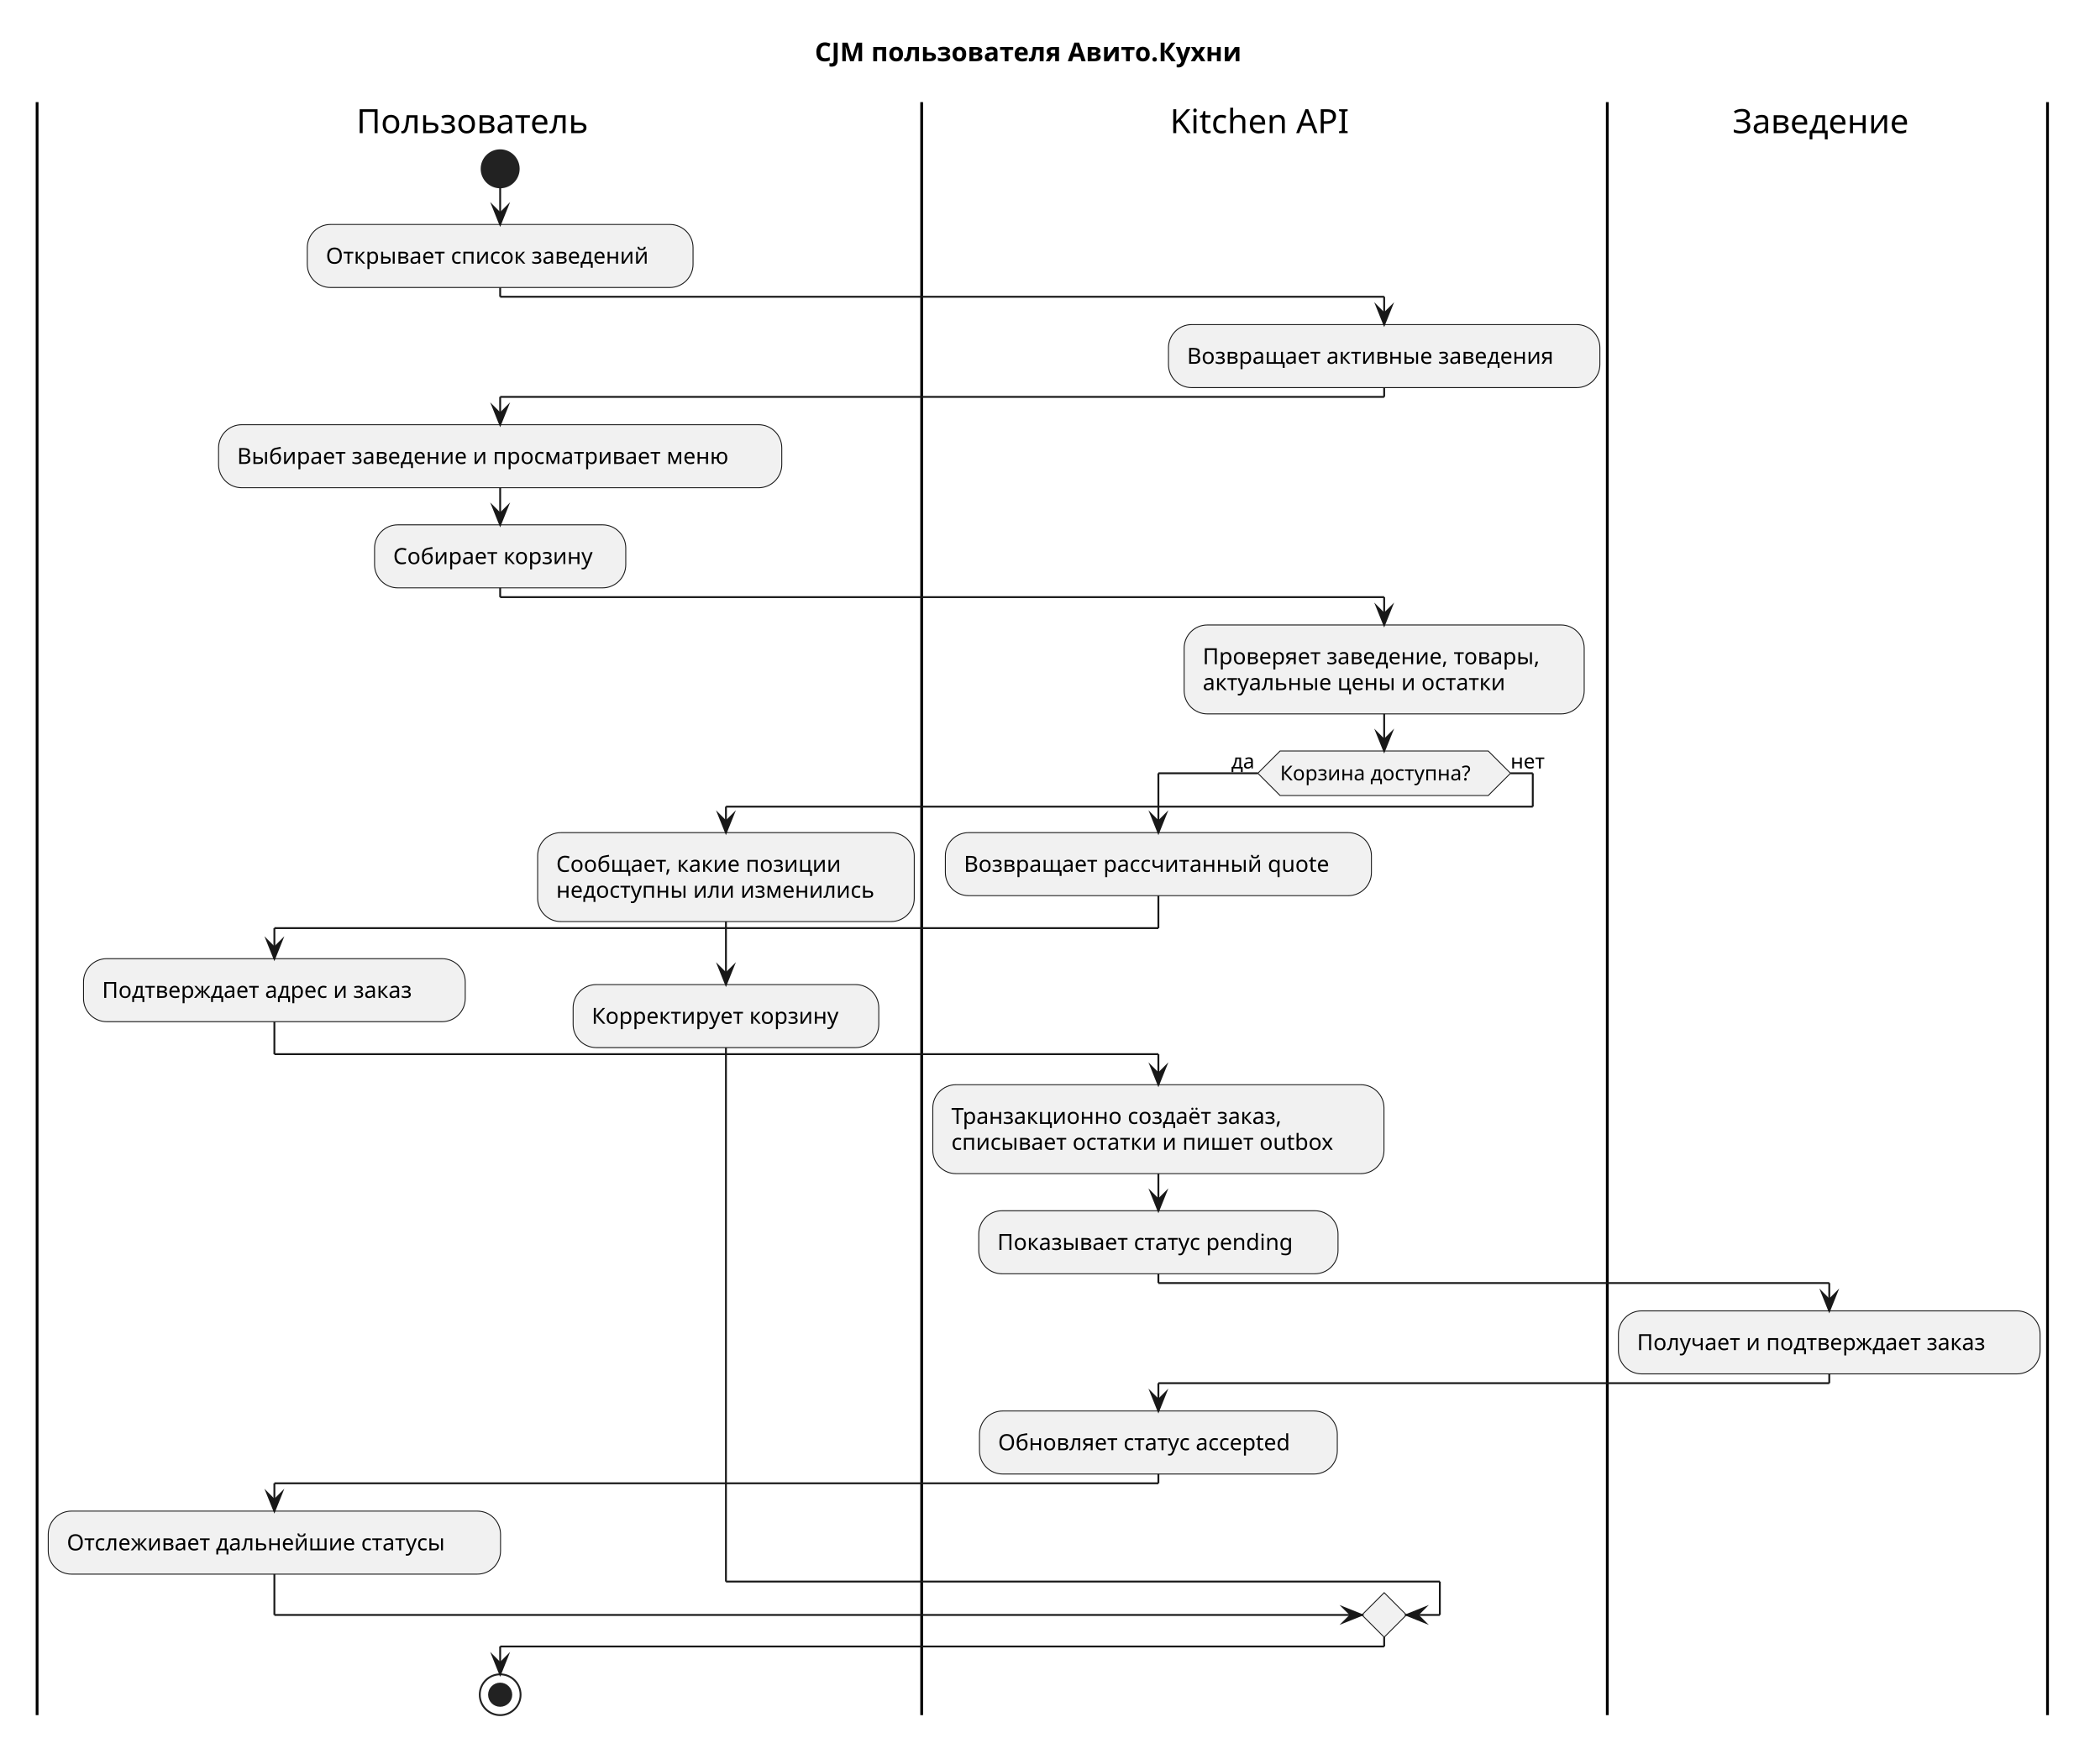
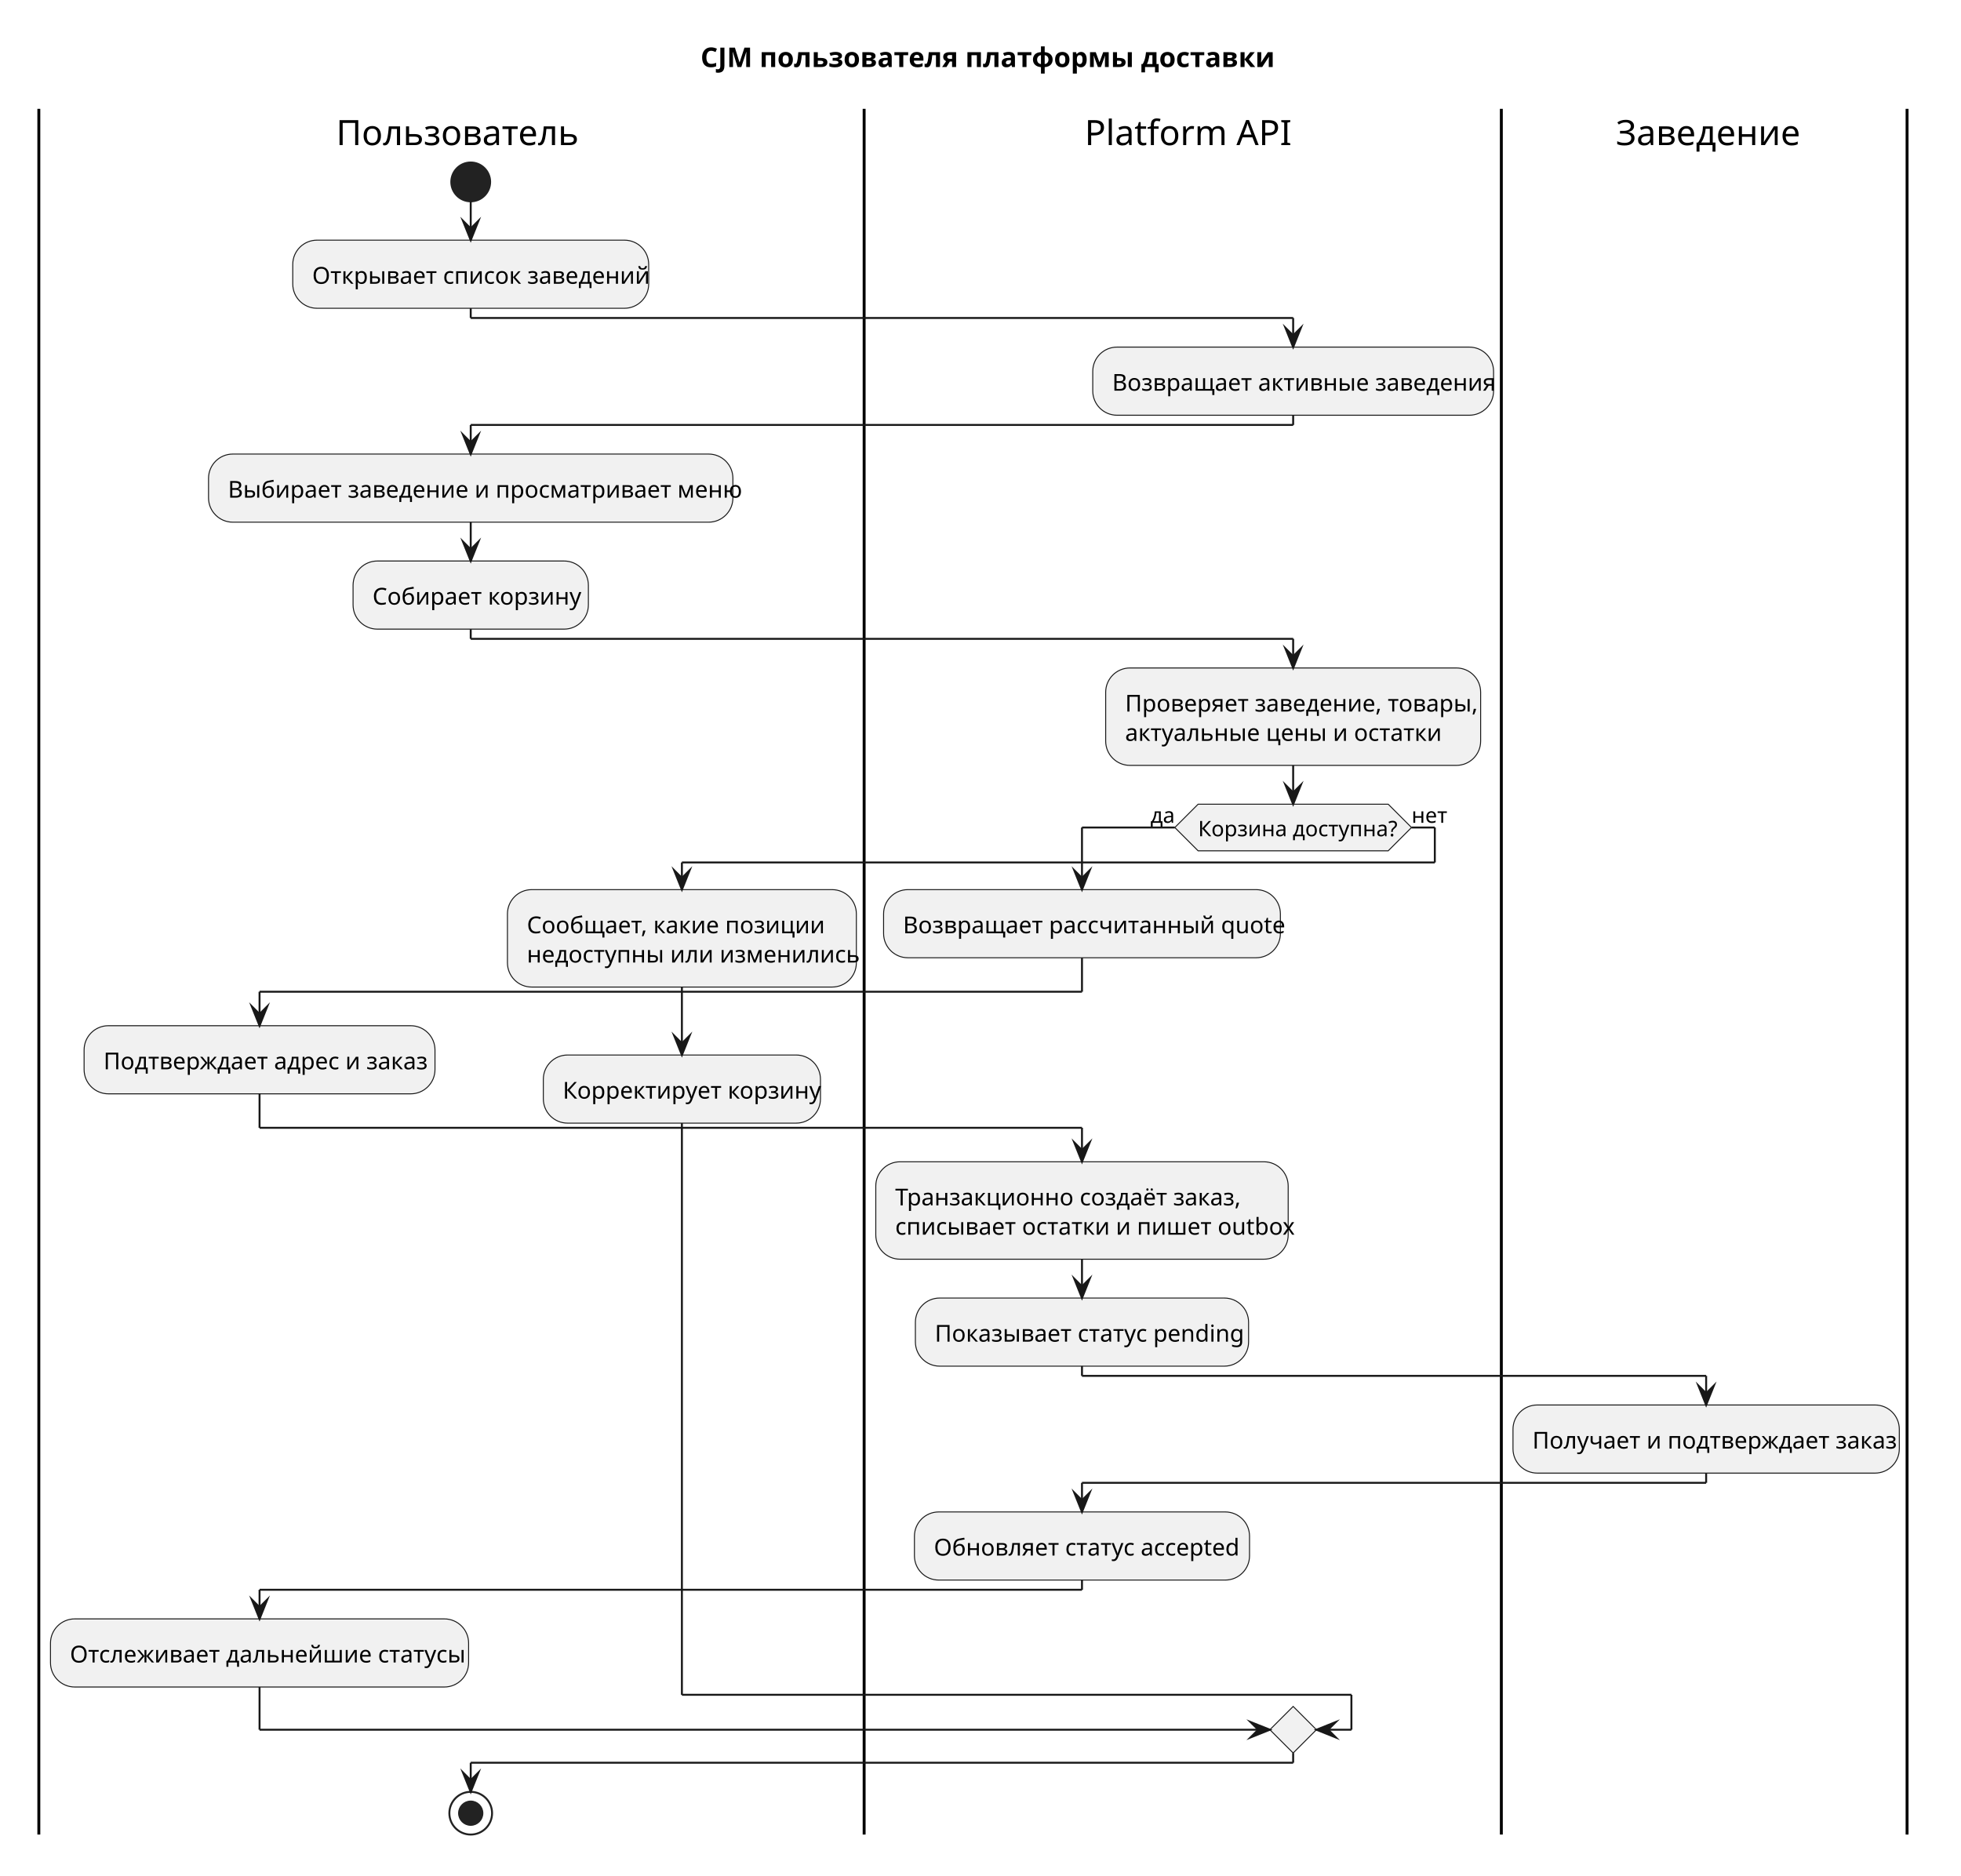
- <svg xmlns="http://www.w3.org/2000/svg" version="1.1" data-diagram-type="ACTIVITY" style="width:1132px;height:945px;background:#FFFFFF;" width="1132px" height="945px" viewBox="0 0 1132 945" zoomAndPan="magnify" preserveAspectRatio="none" contentStyleType="text/css">
+ <svg xmlns="http://www.w3.org/2000/svg" version="1.1" data-diagram-type="ACTIVITY" style="width:1010px;height:966px;background:#FFFFFF;" width="1010px" height="966px" viewBox="0 0 1010 966" zoomAndPan="magnify" preserveAspectRatio="none" contentStyleType="text/css">
  <defs />
  <g font-family="sans-serif" lengthAdjust="spacing">
    <g class="title" data-source-line="1">
-       <text x="439.229" y="32.995" fill="#000" font-size="14" textLength="252.109" font-weight="700">CJM пользователя Авито.Кухни</text>
+       <text x="360.818" y="34.533" fill="#000" font-size="14" textLength="287.089" font-weight="700">CJM пользователя платформы доставки</text>
    </g>
-     <rect x="20" y="55.042" width="1085.567" height="20.953" fill="none" style="stroke:none;" />
-     <ellipse cx="269.612" cy="90.995" rx="10" ry="10" fill="#222" style="stroke:#222;stroke-width:1;" />
-     <rect x="165.64" y="120.995" width="207.945" height="33.969" fill="#F1F1F1" style="stroke:#181818;stroke-width:0.5;" rx="12.5" ry="12.5" />
-     <text x="175.64" y="142.134" fill="#000" font-size="12" textLength="187.945">Открывает список заведений</text>
-     <rect x="117.813" y="228.933" width="303.6" height="33.969" fill="#F1F1F1" style="stroke:#181818;stroke-width:0.5;" rx="12.5" ry="12.5" />
-     <text x="127.813" y="250.071" fill="#000" font-size="12" textLength="283.6">Выбирает заведение и просматривает меню</text>
-     <rect x="201.906" y="282.901" width="135.412" height="33.969" fill="#F1F1F1" style="stroke:#181818;stroke-width:0.5;" rx="12.5" ry="12.5" />
-     <text x="211.906" y="304.04" fill="#000" font-size="12" textLength="115.412">Собирает корзину</text>
-     <rect x="45.022" y="516.745" width="205.766" height="33.969" fill="#F1F1F1" style="stroke:#181818;stroke-width:0.5;" rx="12.5" ry="12.5" />
-     <text x="55.022" y="537.884" fill="#000" font-size="12" textLength="185.766">Подтверждает адрес и заказ</text>
-     <rect x="26" y="814.526" width="243.811" height="33.969" fill="#F1F1F1" style="stroke:#181818;stroke-width:0.5;" rx="12.5" ry="12.5" />
-     <text x="36" y="835.665" fill="#000" font-size="12" textLength="223.811">Отслеживает дальнейшие статусы</text>
-     <rect x="289.811" y="448.808" width="203.018" height="47.938" fill="#F1F1F1" style="stroke:#181818;stroke-width:0.5;" rx="12.5" ry="12.5" />
-     <text x="299.811" y="469.946" fill="#000" font-size="12" textLength="165.1">Сообщает, какие позиции</text>
-     <text x="299.811" y="483.915" fill="#000" font-size="12" textLength="183.018">недоступны или изменились</text>
-     <rect x="308.941" y="530.714" width="164.756" height="33.969" fill="#F1F1F1" style="stroke:#181818;stroke-width:0.5;" rx="12.5" ry="12.5" />
-     <text x="318.941" y="551.853" fill="#000" font-size="12" textLength="144.756">Корректирует корзину</text>
-     <ellipse cx="269.612" cy="913.495" rx="11" ry="11" fill="none" style="stroke:#222;stroke-width:1;" />
-     <ellipse cx="269.612" cy="913.495" rx="6" ry="6" fill="#222" style="stroke:#222;stroke-width:1;" />
-     <line x1="20" y1="55.042" x2="20" y2="924.495" style="stroke:#000;stroke-width:1.5;" />
-     <rect x="629.858" y="174.964" width="232.555" height="33.969" fill="#F1F1F1" style="stroke:#181818;stroke-width:0.5;" rx="12.5" ry="12.5" />
-     <text x="639.858" y="196.103" fill="#000" font-size="12" textLength="212.555">Возвращает активные заведения</text>
-     <rect x="638.311" y="336.87" width="215.65" height="47.938" fill="#F1F1F1" style="stroke:#181818;stroke-width:0.5;" rx="12.5" ry="12.5" />
-     <text x="648.311" y="358.009" fill="#000" font-size="12" textLength="195.65">Проверяет заведение, товары,</text>
-     <text x="648.311" y="371.978" fill="#000" font-size="12" textLength="177.926">актуальные цены и остатки</text>
-     <polygon points="690.029,404.808,802.242,404.808,814.242,416.808,802.242,428.808,690.029,428.808,678.029,416.808,690.029,404.808" fill="#F1F1F1" style="stroke:#181818;stroke-width:0.5;stroke-linejoin:miter;stroke-miterlimit:10;" />
-     <text x="690.029" y="420.616" fill="#000" font-size="11" textLength="112.213">Корзина доступна?</text>
-     <text x="663.683" y="414.213" fill="#000" font-size="11" textLength="14.346">да</text>
-     <text x="814.242" y="414.213" fill="#000" font-size="11" textLength="20.367">нет</text>
-     <rect x="509.593" y="448.808" width="229.672" height="33.969" fill="#F1F1F1" style="stroke:#181818;stroke-width:0.5;" rx="12.5" ry="12.5" />
-     <text x="519.593" y="469.946" fill="#000" font-size="12" textLength="209.672">Возвращает рассчитанный quote</text>
-     <rect x="502.828" y="584.683" width="243.201" height="47.938" fill="#F1F1F1" style="stroke:#181818;stroke-width:0.5;" rx="12.5" ry="12.5" />
-     <text x="512.828" y="605.821" fill="#000" font-size="12" textLength="193.975">Транзакционно создаёт заказ,</text>
-     <text x="512.828" y="619.79" fill="#000" font-size="12" textLength="223.201">списывает остатки и пишет outbox</text>
-     <rect x="527.599" y="652.62" width="193.66" height="33.969" fill="#F1F1F1" style="stroke:#181818;stroke-width:0.5;" rx="12.5" ry="12.5" />
-     <text x="537.599" y="673.759" fill="#000" font-size="12" textLength="173.66">Показывает статус pending</text>
-     <rect x="527.988" y="760.558" width="192.881" height="33.969" fill="#F1F1F1" style="stroke:#181818;stroke-width:0.5;" rx="12.5" ry="12.5" />
-     <text x="537.988" y="781.696" fill="#000" font-size="12" textLength="172.881">Обновляет статус accepted</text>
-     <polygon points="746.136,858.495,758.136,870.495,746.136,882.495,734.136,870.495,746.136,858.495" fill="#F1F1F1" style="stroke:#181818;stroke-width:0.5;stroke-linejoin:miter;stroke-miterlimit:10;" />
-     <line x1="496.828" y1="55.042" x2="496.828" y2="924.495" style="stroke:#000;stroke-width:1.5;" />
-     <rect x="872.413" y="706.589" width="227.293" height="33.969" fill="#F1F1F1" style="stroke:#181818;stroke-width:0.5;" rx="12.5" ry="12.5" />
-     <text x="882.413" y="727.728" fill="#000" font-size="12" textLength="207.293">Получает и подтверждает заказ</text>
-     <line x1="866.413" y1="55.042" x2="866.413" y2="924.495" style="stroke:#000;stroke-width:1.5;" />
-     <line x1="1103.706" y1="55.042" x2="1103.706" y2="924.495" style="stroke:#000;stroke-width:1.5;" />
-     <line x1="269.612" y1="100.995" x2="269.612" y2="120.995" style="stroke:#181818;stroke-width:1;" />
-     <polygon points="265.612,110.995,269.612,120.995,273.612,110.995,269.612,114.995" fill="#181818" style="stroke:#181818;stroke-width:1;stroke-linejoin:miter;stroke-miterlimit:10;" />
-     <line x1="269.612" y1="262.901" x2="269.612" y2="282.901" style="stroke:#181818;stroke-width:1;" />
-     <polygon points="265.612,272.901,269.612,282.901,273.612,272.901,269.612,276.901" fill="#181818" style="stroke:#181818;stroke-width:1;stroke-linejoin:miter;stroke-miterlimit:10;" />
-     <line x1="391.319" y1="496.745" x2="391.319" y2="530.714" style="stroke:#181818;stroke-width:1;" />
-     <polygon points="387.319,520.714,391.319,530.714,395.319,520.714,391.319,524.714" fill="#181818" style="stroke:#181818;stroke-width:1;stroke-linejoin:miter;stroke-miterlimit:10;" />
-     <line x1="624.429" y1="632.62" x2="624.429" y2="652.62" style="stroke:#181818;stroke-width:1;" />
-     <polygon points="620.429,642.62,624.429,652.62,628.429,642.62,624.429,646.62" fill="#181818" style="stroke:#181818;stroke-width:1;stroke-linejoin:miter;stroke-miterlimit:10;" />
-     <line x1="678.029" y1="416.808" x2="624.429" y2="416.808" style="stroke:#181818;stroke-width:1;" />
-     <line x1="624.429" y1="416.808" x2="624.429" y2="448.808" style="stroke:#181818;stroke-width:1;" />
-     <polygon points="620.429,438.808,624.429,448.808,628.429,438.808,624.429,442.808" fill="#181818" style="stroke:#181818;stroke-width:1;stroke-linejoin:miter;stroke-miterlimit:10;" />
-     <line x1="746.136" y1="384.808" x2="746.136" y2="404.808" style="stroke:#181818;stroke-width:1;" />
-     <polygon points="742.136,394.808,746.136,404.808,750.136,394.808,746.136,398.808" fill="#181818" style="stroke:#181818;stroke-width:1;stroke-linejoin:miter;stroke-miterlimit:10;" />
-     <line x1="269.612" y1="154.964" x2="269.612" y2="159.964" style="stroke:#181818;stroke-width:1;" />
-     <line x1="269.612" y1="159.964" x2="746.136" y2="159.964" style="stroke:#181818;stroke-width:1;" />
-     <line x1="746.136" y1="159.964" x2="746.136" y2="174.964" style="stroke:#181818;stroke-width:1;" />
-     <polygon points="742.136,164.964,746.136,174.964,750.136,164.964,746.136,168.964" fill="#181818" style="stroke:#181818;stroke-width:1;stroke-linejoin:miter;stroke-miterlimit:10;" />
-     <line x1="746.136" y1="208.933" x2="746.136" y2="213.933" style="stroke:#181818;stroke-width:1;" />
-     <line x1="746.136" y1="213.933" x2="269.612" y2="213.933" style="stroke:#181818;stroke-width:1;" />
-     <line x1="269.612" y1="213.933" x2="269.612" y2="228.933" style="stroke:#181818;stroke-width:1;" />
-     <polygon points="265.612,218.933,269.612,228.933,273.612,218.933,269.612,222.933" fill="#181818" style="stroke:#181818;stroke-width:1;stroke-linejoin:miter;stroke-miterlimit:10;" />
-     <line x1="269.612" y1="316.87" x2="269.612" y2="321.87" style="stroke:#181818;stroke-width:1;" />
-     <line x1="269.612" y1="321.87" x2="746.136" y2="321.87" style="stroke:#181818;stroke-width:1;" />
-     <line x1="746.136" y1="321.87" x2="746.136" y2="336.87" style="stroke:#181818;stroke-width:1;" />
-     <polygon points="742.136,326.87,746.136,336.87,750.136,326.87,746.136,330.87" fill="#181818" style="stroke:#181818;stroke-width:1;stroke-linejoin:miter;stroke-miterlimit:10;" />
-     <line x1="624.429" y1="482.776" x2="624.429" y2="500.276" style="stroke:#181818;stroke-width:1;" />
-     <line x1="624.429" y1="500.276" x2="147.905" y2="500.276" style="stroke:#181818;stroke-width:1;" />
-     <line x1="147.905" y1="500.276" x2="147.905" y2="516.745" style="stroke:#181818;stroke-width:1;" />
-     <polygon points="143.905,506.745,147.905,516.745,151.905,506.745,147.905,510.745" fill="#181818" style="stroke:#181818;stroke-width:1;stroke-linejoin:miter;stroke-miterlimit:10;" />
-     <line x1="147.905" y1="550.714" x2="147.905" y2="568.214" style="stroke:#181818;stroke-width:1;" />
-     <line x1="147.905" y1="568.214" x2="624.429" y2="568.214" style="stroke:#181818;stroke-width:1;" />
-     <line x1="624.429" y1="568.214" x2="624.429" y2="584.683" style="stroke:#181818;stroke-width:1;" />
-     <polygon points="620.429,574.683,624.429,584.683,628.429,574.683,624.429,578.683" fill="#181818" style="stroke:#181818;stroke-width:1;stroke-linejoin:miter;stroke-miterlimit:10;" />
-     <line x1="624.429" y1="686.589" x2="624.429" y2="691.589" style="stroke:#181818;stroke-width:1;" />
-     <line x1="624.429" y1="691.589" x2="986.06" y2="691.589" style="stroke:#181818;stroke-width:1;" />
-     <line x1="986.06" y1="691.589" x2="986.06" y2="706.589" style="stroke:#181818;stroke-width:1;" />
-     <polygon points="982.06,696.589,986.06,706.589,990.06,696.589,986.06,700.589" fill="#181818" style="stroke:#181818;stroke-width:1;stroke-linejoin:miter;stroke-miterlimit:10;" />
-     <line x1="986.06" y1="740.558" x2="986.06" y2="745.558" style="stroke:#181818;stroke-width:1;" />
-     <line x1="986.06" y1="745.558" x2="624.429" y2="745.558" style="stroke:#181818;stroke-width:1;" />
-     <line x1="624.429" y1="745.558" x2="624.429" y2="760.558" style="stroke:#181818;stroke-width:1;" />
-     <polygon points="620.429,750.558,624.429,760.558,628.429,750.558,624.429,754.558" fill="#181818" style="stroke:#181818;stroke-width:1;stroke-linejoin:miter;stroke-miterlimit:10;" />
-     <line x1="624.429" y1="794.526" x2="624.429" y2="799.526" style="stroke:#181818;stroke-width:1;" />
-     <line x1="624.429" y1="799.526" x2="147.905" y2="799.526" style="stroke:#181818;stroke-width:1;" />
-     <line x1="147.905" y1="799.526" x2="147.905" y2="814.526" style="stroke:#181818;stroke-width:1;" />
-     <polygon points="143.905,804.526,147.905,814.526,151.905,804.526,147.905,808.526" fill="#181818" style="stroke:#181818;stroke-width:1;stroke-linejoin:miter;stroke-miterlimit:10;" />
-     <line x1="814.242" y1="416.808" x2="826.242" y2="416.808" style="stroke:#181818;stroke-width:1;" />
-     <line x1="826.242" y1="416.808" x2="826.242" y2="434.808" style="stroke:#181818;stroke-width:1;" />
-     <line x1="826.242" y1="434.808" x2="391.319" y2="434.808" style="stroke:#181818;stroke-width:1;" />
-     <line x1="391.319" y1="434.808" x2="391.319" y2="448.808" style="stroke:#181818;stroke-width:1;" />
-     <polygon points="387.319,438.808,391.319,448.808,395.319,438.808,391.319,442.808" fill="#181818" style="stroke:#181818;stroke-width:1;stroke-linejoin:miter;stroke-miterlimit:10;" />
-     <line x1="147.905" y1="848.495" x2="147.905" y2="870.495" style="stroke:#181818;stroke-width:1;" />
-     <line x1="147.905" y1="870.495" x2="734.136" y2="870.495" style="stroke:#181818;stroke-width:1;" />
-     <polygon points="724.136,866.495,734.136,870.495,724.136,874.495,728.136,870.495" fill="#181818" style="stroke:#181818;stroke-width:1;stroke-linejoin:miter;stroke-miterlimit:10;" />
-     <line x1="391.319" y1="564.683" x2="391.319" y2="852.495" style="stroke:#181818;stroke-width:1;" />
-     <line x1="391.319" y1="852.495" x2="776.136" y2="852.495" style="stroke:#181818;stroke-width:1;" />
-     <line x1="776.136" y1="852.495" x2="776.136" y2="870.495" style="stroke:#181818;stroke-width:1;" />
-     <line x1="776.136" y1="870.495" x2="758.136" y2="870.495" style="stroke:#181818;stroke-width:1;" />
-     <polygon points="768.136,866.495,758.136,870.495,768.136,874.495,764.136,870.495" fill="#181818" style="stroke:#181818;stroke-width:1;stroke-linejoin:miter;stroke-miterlimit:10;" />
-     <line x1="746.136" y1="882.495" x2="746.136" y2="887.495" style="stroke:#181818;stroke-width:1;" />
-     <line x1="746.136" y1="887.495" x2="269.612" y2="887.495" style="stroke:#181818;stroke-width:1;" />
-     <line x1="269.612" y1="887.495" x2="269.612" y2="902.495" style="stroke:#181818;stroke-width:1;" />
-     <polygon points="265.612,892.495,269.612,902.495,273.612,892.495,269.612,896.495" fill="#181818" style="stroke:#181818;stroke-width:1;stroke-linejoin:miter;stroke-miterlimit:10;" />
-     <text x="192.136" y="71.75" fill="#000" font-size="18" textLength="132.557">Пользователь</text>
-     <text x="630.697" y="71.75" fill="#000" font-size="18" textLength="101.848">Kitchen API</text>
-     <text x="933.903" y="71.75" fill="#000" font-size="18" textLength="102.313">Заведение</text>
+     <rect x="20" y="56.064" width="963.724" height="22.641" fill="none" style="stroke:none;" />
+     <ellipse cx="242.442" cy="93.705" rx="10" ry="10" fill="#222" style="stroke:#222;stroke-width:1;" />
+     <rect x="150.78" y="123.705" width="183.324" height="35.094" fill="#F1F1F1" style="stroke:#181818;stroke-width:0.5;" rx="12.5" ry="12.5" />
+     <text x="160.78" y="146.162" fill="#000" font-size="12" textLength="163.324">Открывает список заведений</text>
+     <rect x="107.403" y="233.893" width="270.078" height="35.094" fill="#F1F1F1" style="stroke:#181818;stroke-width:0.5;" rx="12.5" ry="12.5" />
+     <text x="117.403" y="256.35" fill="#000" font-size="12" textLength="250.078">Выбирает заведение и просматривает меню</text>
+     <rect x="181.844" y="288.986" width="121.197" height="35.094" fill="#F1F1F1" style="stroke:#181818;stroke-width:0.5;" rx="12.5" ry="12.5" />
+     <text x="191.844" y="311.443" fill="#000" font-size="12" textLength="101.197">Собирает корзину</text>
+     <rect x="43.314" y="528.361" width="180.723" height="35.094" fill="#F1F1F1" style="stroke:#181818;stroke-width:0.5;" rx="12.5" ry="12.5" />
+     <text x="53.314" y="550.818" fill="#000" font-size="12" textLength="160.723">Подтверждает адрес и заказ</text>
+     <rect x="26" y="833.924" width="215.352" height="35.094" fill="#F1F1F1" style="stroke:#181818;stroke-width:0.5;" rx="12.5" ry="12.5" />
+     <text x="36" y="856.381" fill="#000" font-size="12" textLength="195.352">Отслеживает дальнейшие статусы</text>
+     <rect x="261.352" y="458.268" width="179.715" height="50.188" fill="#F1F1F1" style="stroke:#181818;stroke-width:0.5;" rx="12.5" ry="12.5" />
+     <text x="271.352" y="480.725" fill="#000" font-size="12" textLength="143.813">Сообщает, какие позиции</text>
+     <text x="271.352" y="495.818" fill="#000" font-size="12" textLength="159.715">недоступны или изменились</text>
+     <rect x="279.838" y="543.455" width="142.742" height="35.094" fill="#F1F1F1" style="stroke:#181818;stroke-width:0.5;" rx="12.5" ry="12.5" />
+     <text x="289.838" y="565.912" fill="#000" font-size="12" textLength="122.742">Корректирует корзину</text>
+     <ellipse cx="242.442" cy="934.018" rx="11" ry="11" fill="none" style="stroke:#222;stroke-width:1;" />
+     <ellipse cx="242.442" cy="934.018" rx="6" ry="6" fill="#222" style="stroke:#222;stroke-width:1;" />
+     <line x1="20" y1="56.064" x2="20" y2="945.018" style="stroke:#000;stroke-width:1.5;" />
+     <rect x="562.815" y="178.799" width="206.439" height="35.094" fill="#F1F1F1" style="stroke:#181818;stroke-width:0.5;" rx="12.5" ry="12.5" />
+     <text x="572.815" y="201.256" fill="#000" font-size="12" textLength="186.439">Возвращает активные заведения</text>
+     <rect x="569.475" y="344.08" width="193.121" height="50.188" fill="#F1F1F1" style="stroke:#181818;stroke-width:0.5;" rx="12.5" ry="12.5" />
+     <text x="579.475" y="366.537" fill="#000" font-size="12" textLength="173.121">Проверяет заведение, товары,</text>
+     <text x="579.475" y="381.631" fill="#000" font-size="12" textLength="153.07">актуальные цены и остатки</text>
+     <polygon points="617.075,414.268,714.995,414.268,726.995,426.268,714.995,438.268,617.075,438.268,605.075,426.268,617.075,414.268" fill="#F1F1F1" style="stroke:#181818;stroke-width:0.5;stroke-linejoin:miter;stroke-miterlimit:10;" />
+     <text x="617.075" y="430.769" fill="#000" font-size="11" textLength="97.92">Корзина доступна?</text>
+     <text x="592.539" y="423.851" fill="#000" font-size="11" textLength="12.536">да</text>
+     <text x="726.995" y="423.851" fill="#000" font-size="11" textLength="17.23">нет</text>
+     <rect x="455.083" y="458.268" width="204.371" height="35.094" fill="#F1F1F1" style="stroke:#181818;stroke-width:0.5;" rx="12.5" ry="12.5" />
+     <text x="465.083" y="480.725" fill="#000" font-size="12" textLength="184.371">Возвращает рассчитанный quote</text>
+     <rect x="451.066" y="598.455" width="212.404" height="50.188" fill="#F1F1F1" style="stroke:#181818;stroke-width:0.5;" rx="12.5" ry="12.5" />
+     <text x="461.066" y="620.912" fill="#000" font-size="12" textLength="168.533">Транзакционно создаёт заказ,</text>
+     <text x="461.066" y="636.006" fill="#000" font-size="12" textLength="192.404">списывает остатки и пишет outbox</text>
+     <rect x="471.463" y="668.643" width="171.611" height="35.094" fill="#F1F1F1" style="stroke:#181818;stroke-width:0.5;" rx="12.5" ry="12.5" />
+     <text x="481.463" y="691.1" fill="#000" font-size="12" textLength="151.611">Показывает статус pending</text>
+     <rect x="470.974" y="778.83" width="172.59" height="35.094" fill="#F1F1F1" style="stroke:#181818;stroke-width:0.5;" rx="12.5" ry="12.5" />
+     <text x="480.974" y="801.287" fill="#000" font-size="12" textLength="152.59">Обновляет статус accepted</text>
+     <polygon points="666.035,879.018,678.035,891.018,666.035,903.018,654.035,891.018,666.035,879.018" fill="#F1F1F1" style="stroke:#181818;stroke-width:0.5;stroke-linejoin:miter;stroke-miterlimit:10;" />
+     <line x1="445.066" y1="56.064" x2="445.066" y2="945.018" style="stroke:#000;stroke-width:1.5;" />
+     <rect x="779.255" y="723.736" width="198.969" height="35.094" fill="#F1F1F1" style="stroke:#181818;stroke-width:0.5;" rx="12.5" ry="12.5" />
+     <text x="789.255" y="746.193" fill="#000" font-size="12" textLength="178.969">Получает и подтверждает заказ</text>
+     <line x1="773.255" y1="56.064" x2="773.255" y2="945.018" style="stroke:#000;stroke-width:1.5;" />
+     <line x1="982.224" y1="56.064" x2="982.224" y2="945.018" style="stroke:#000;stroke-width:1.5;" />
+     <line x1="242.442" y1="103.705" x2="242.442" y2="123.705" style="stroke:#181818;stroke-width:1;" />
+     <polygon points="238.442,113.705,242.442,123.705,246.442,113.705,242.442,117.705" fill="#181818" style="stroke:#181818;stroke-width:1;stroke-linejoin:miter;stroke-miterlimit:10;" />
+     <line x1="242.442" y1="268.986" x2="242.442" y2="288.986" style="stroke:#181818;stroke-width:1;" />
+     <polygon points="238.442,278.986,242.442,288.986,246.442,278.986,242.442,282.986" fill="#181818" style="stroke:#181818;stroke-width:1;stroke-linejoin:miter;stroke-miterlimit:10;" />
+     <line x1="351.209" y1="508.455" x2="351.209" y2="543.455" style="stroke:#181818;stroke-width:1;" />
+     <polygon points="347.209,533.455,351.209,543.455,355.209,533.455,351.209,537.455" fill="#181818" style="stroke:#181818;stroke-width:1;stroke-linejoin:miter;stroke-miterlimit:10;" />
+     <line x1="557.269" y1="648.643" x2="557.269" y2="668.643" style="stroke:#181818;stroke-width:1;" />
+     <polygon points="553.269,658.643,557.269,668.643,561.269,658.643,557.269,662.643" fill="#181818" style="stroke:#181818;stroke-width:1;stroke-linejoin:miter;stroke-miterlimit:10;" />
+     <line x1="605.075" y1="426.268" x2="557.269" y2="426.268" style="stroke:#181818;stroke-width:1;" />
+     <line x1="557.269" y1="426.268" x2="557.269" y2="458.268" style="stroke:#181818;stroke-width:1;" />
+     <polygon points="553.269,448.268,557.269,458.268,561.269,448.268,557.269,452.268" fill="#181818" style="stroke:#181818;stroke-width:1;stroke-linejoin:miter;stroke-miterlimit:10;" />
+     <line x1="666.035" y1="394.268" x2="666.035" y2="414.268" style="stroke:#181818;stroke-width:1;" />
+     <polygon points="662.035,404.268,666.035,414.268,670.035,404.268,666.035,408.268" fill="#181818" style="stroke:#181818;stroke-width:1;stroke-linejoin:miter;stroke-miterlimit:10;" />
+     <line x1="242.442" y1="158.799" x2="242.442" y2="163.799" style="stroke:#181818;stroke-width:1;" />
+     <line x1="242.442" y1="163.799" x2="666.035" y2="163.799" style="stroke:#181818;stroke-width:1;" />
+     <line x1="666.035" y1="163.799" x2="666.035" y2="178.799" style="stroke:#181818;stroke-width:1;" />
+     <polygon points="662.035,168.799,666.035,178.799,670.035,168.799,666.035,172.799" fill="#181818" style="stroke:#181818;stroke-width:1;stroke-linejoin:miter;stroke-miterlimit:10;" />
+     <line x1="666.035" y1="213.893" x2="666.035" y2="218.893" style="stroke:#181818;stroke-width:1;" />
+     <line x1="666.035" y1="218.893" x2="242.442" y2="218.893" style="stroke:#181818;stroke-width:1;" />
+     <line x1="242.442" y1="218.893" x2="242.442" y2="233.893" style="stroke:#181818;stroke-width:1;" />
+     <polygon points="238.442,223.893,242.442,233.893,246.442,223.893,242.442,227.893" fill="#181818" style="stroke:#181818;stroke-width:1;stroke-linejoin:miter;stroke-miterlimit:10;" />
+     <line x1="242.442" y1="324.08" x2="242.442" y2="329.08" style="stroke:#181818;stroke-width:1;" />
+     <line x1="242.442" y1="329.08" x2="666.035" y2="329.08" style="stroke:#181818;stroke-width:1;" />
+     <line x1="666.035" y1="329.08" x2="666.035" y2="344.08" style="stroke:#181818;stroke-width:1;" />
+     <polygon points="662.035,334.08,666.035,344.08,670.035,334.08,666.035,338.08" fill="#181818" style="stroke:#181818;stroke-width:1;stroke-linejoin:miter;stroke-miterlimit:10;" />
+     <line x1="557.269" y1="493.361" x2="557.269" y2="510.861" style="stroke:#181818;stroke-width:1;" />
+     <line x1="557.269" y1="510.861" x2="133.676" y2="510.861" style="stroke:#181818;stroke-width:1;" />
+     <line x1="133.676" y1="510.861" x2="133.676" y2="528.361" style="stroke:#181818;stroke-width:1;" />
+     <polygon points="129.676,518.361,133.676,528.361,137.676,518.361,133.676,522.361" fill="#181818" style="stroke:#181818;stroke-width:1;stroke-linejoin:miter;stroke-miterlimit:10;" />
+     <line x1="133.676" y1="563.455" x2="133.676" y2="580.955" style="stroke:#181818;stroke-width:1;" />
+     <line x1="133.676" y1="580.955" x2="557.269" y2="580.955" style="stroke:#181818;stroke-width:1;" />
+     <line x1="557.269" y1="580.955" x2="557.269" y2="598.455" style="stroke:#181818;stroke-width:1;" />
+     <polygon points="553.269,588.455,557.269,598.455,561.269,588.455,557.269,592.455" fill="#181818" style="stroke:#181818;stroke-width:1;stroke-linejoin:miter;stroke-miterlimit:10;" />
+     <line x1="557.269" y1="703.736" x2="557.269" y2="708.736" style="stroke:#181818;stroke-width:1;" />
+     <line x1="557.269" y1="708.736" x2="878.739" y2="708.736" style="stroke:#181818;stroke-width:1;" />
+     <line x1="878.739" y1="708.736" x2="878.739" y2="723.736" style="stroke:#181818;stroke-width:1;" />
+     <polygon points="874.739,713.736,878.739,723.736,882.739,713.736,878.739,717.736" fill="#181818" style="stroke:#181818;stroke-width:1;stroke-linejoin:miter;stroke-miterlimit:10;" />
+     <line x1="878.739" y1="758.83" x2="878.739" y2="763.83" style="stroke:#181818;stroke-width:1;" />
+     <line x1="878.739" y1="763.83" x2="557.269" y2="763.83" style="stroke:#181818;stroke-width:1;" />
+     <line x1="557.269" y1="763.83" x2="557.269" y2="778.83" style="stroke:#181818;stroke-width:1;" />
+     <polygon points="553.269,768.83,557.269,778.83,561.269,768.83,557.269,772.83" fill="#181818" style="stroke:#181818;stroke-width:1;stroke-linejoin:miter;stroke-miterlimit:10;" />
+     <line x1="557.269" y1="813.924" x2="557.269" y2="818.924" style="stroke:#181818;stroke-width:1;" />
+     <line x1="557.269" y1="818.924" x2="133.676" y2="818.924" style="stroke:#181818;stroke-width:1;" />
+     <line x1="133.676" y1="818.924" x2="133.676" y2="833.924" style="stroke:#181818;stroke-width:1;" />
+     <polygon points="129.676,823.924,133.676,833.924,137.676,823.924,133.676,827.924" fill="#181818" style="stroke:#181818;stroke-width:1;stroke-linejoin:miter;stroke-miterlimit:10;" />
+     <line x1="726.995" y1="426.268" x2="738.995" y2="426.268" style="stroke:#181818;stroke-width:1;" />
+     <line x1="738.995" y1="426.268" x2="738.995" y2="444.268" style="stroke:#181818;stroke-width:1;" />
+     <line x1="738.995" y1="444.268" x2="351.209" y2="444.268" style="stroke:#181818;stroke-width:1;" />
+     <line x1="351.209" y1="444.268" x2="351.209" y2="458.268" style="stroke:#181818;stroke-width:1;" />
+     <polygon points="347.209,448.268,351.209,458.268,355.209,448.268,351.209,452.268" fill="#181818" style="stroke:#181818;stroke-width:1;stroke-linejoin:miter;stroke-miterlimit:10;" />
+     <line x1="133.676" y1="869.018" x2="133.676" y2="891.018" style="stroke:#181818;stroke-width:1;" />
+     <line x1="133.676" y1="891.018" x2="654.035" y2="891.018" style="stroke:#181818;stroke-width:1;" />
+     <polygon points="644.035,887.018,654.035,891.018,644.035,895.018,648.035,891.018" fill="#181818" style="stroke:#181818;stroke-width:1;stroke-linejoin:miter;stroke-miterlimit:10;" />
+     <line x1="351.209" y1="578.549" x2="351.209" y2="873.018" style="stroke:#181818;stroke-width:1;" />
+     <line x1="351.209" y1="873.018" x2="696.035" y2="873.018" style="stroke:#181818;stroke-width:1;" />
+     <line x1="696.035" y1="873.018" x2="696.035" y2="891.018" style="stroke:#181818;stroke-width:1;" />
+     <line x1="696.035" y1="891.018" x2="678.035" y2="891.018" style="stroke:#181818;stroke-width:1;" />
+     <polygon points="688.035,887.018,678.035,891.018,688.035,895.018,684.035,891.018" fill="#181818" style="stroke:#181818;stroke-width:1;stroke-linejoin:miter;stroke-miterlimit:10;" />
+     <line x1="666.035" y1="903.018" x2="666.035" y2="908.018" style="stroke:#181818;stroke-width:1;" />
+     <line x1="666.035" y1="908.018" x2="242.442" y2="908.018" style="stroke:#181818;stroke-width:1;" />
+     <line x1="242.442" y1="908.018" x2="242.442" y2="923.018" style="stroke:#181818;stroke-width:1;" />
+     <polygon points="238.442,913.018,242.442,923.018,246.442,913.018,242.442,917.018" fill="#181818" style="stroke:#181818;stroke-width:1;stroke-linejoin:miter;stroke-miterlimit:10;" />
+     <text x="173.132" y="74.75" fill="#000" font-size="18" textLength="118.802">Пользователь</text>
+     <text x="558.646" y="74.75" fill="#000" font-size="18" textLength="101.03">Platform API</text>
+     <text x="832.251" y="74.75" fill="#000" font-size="18" textLength="90.976">Заведение</text>
  </g>
</svg>
